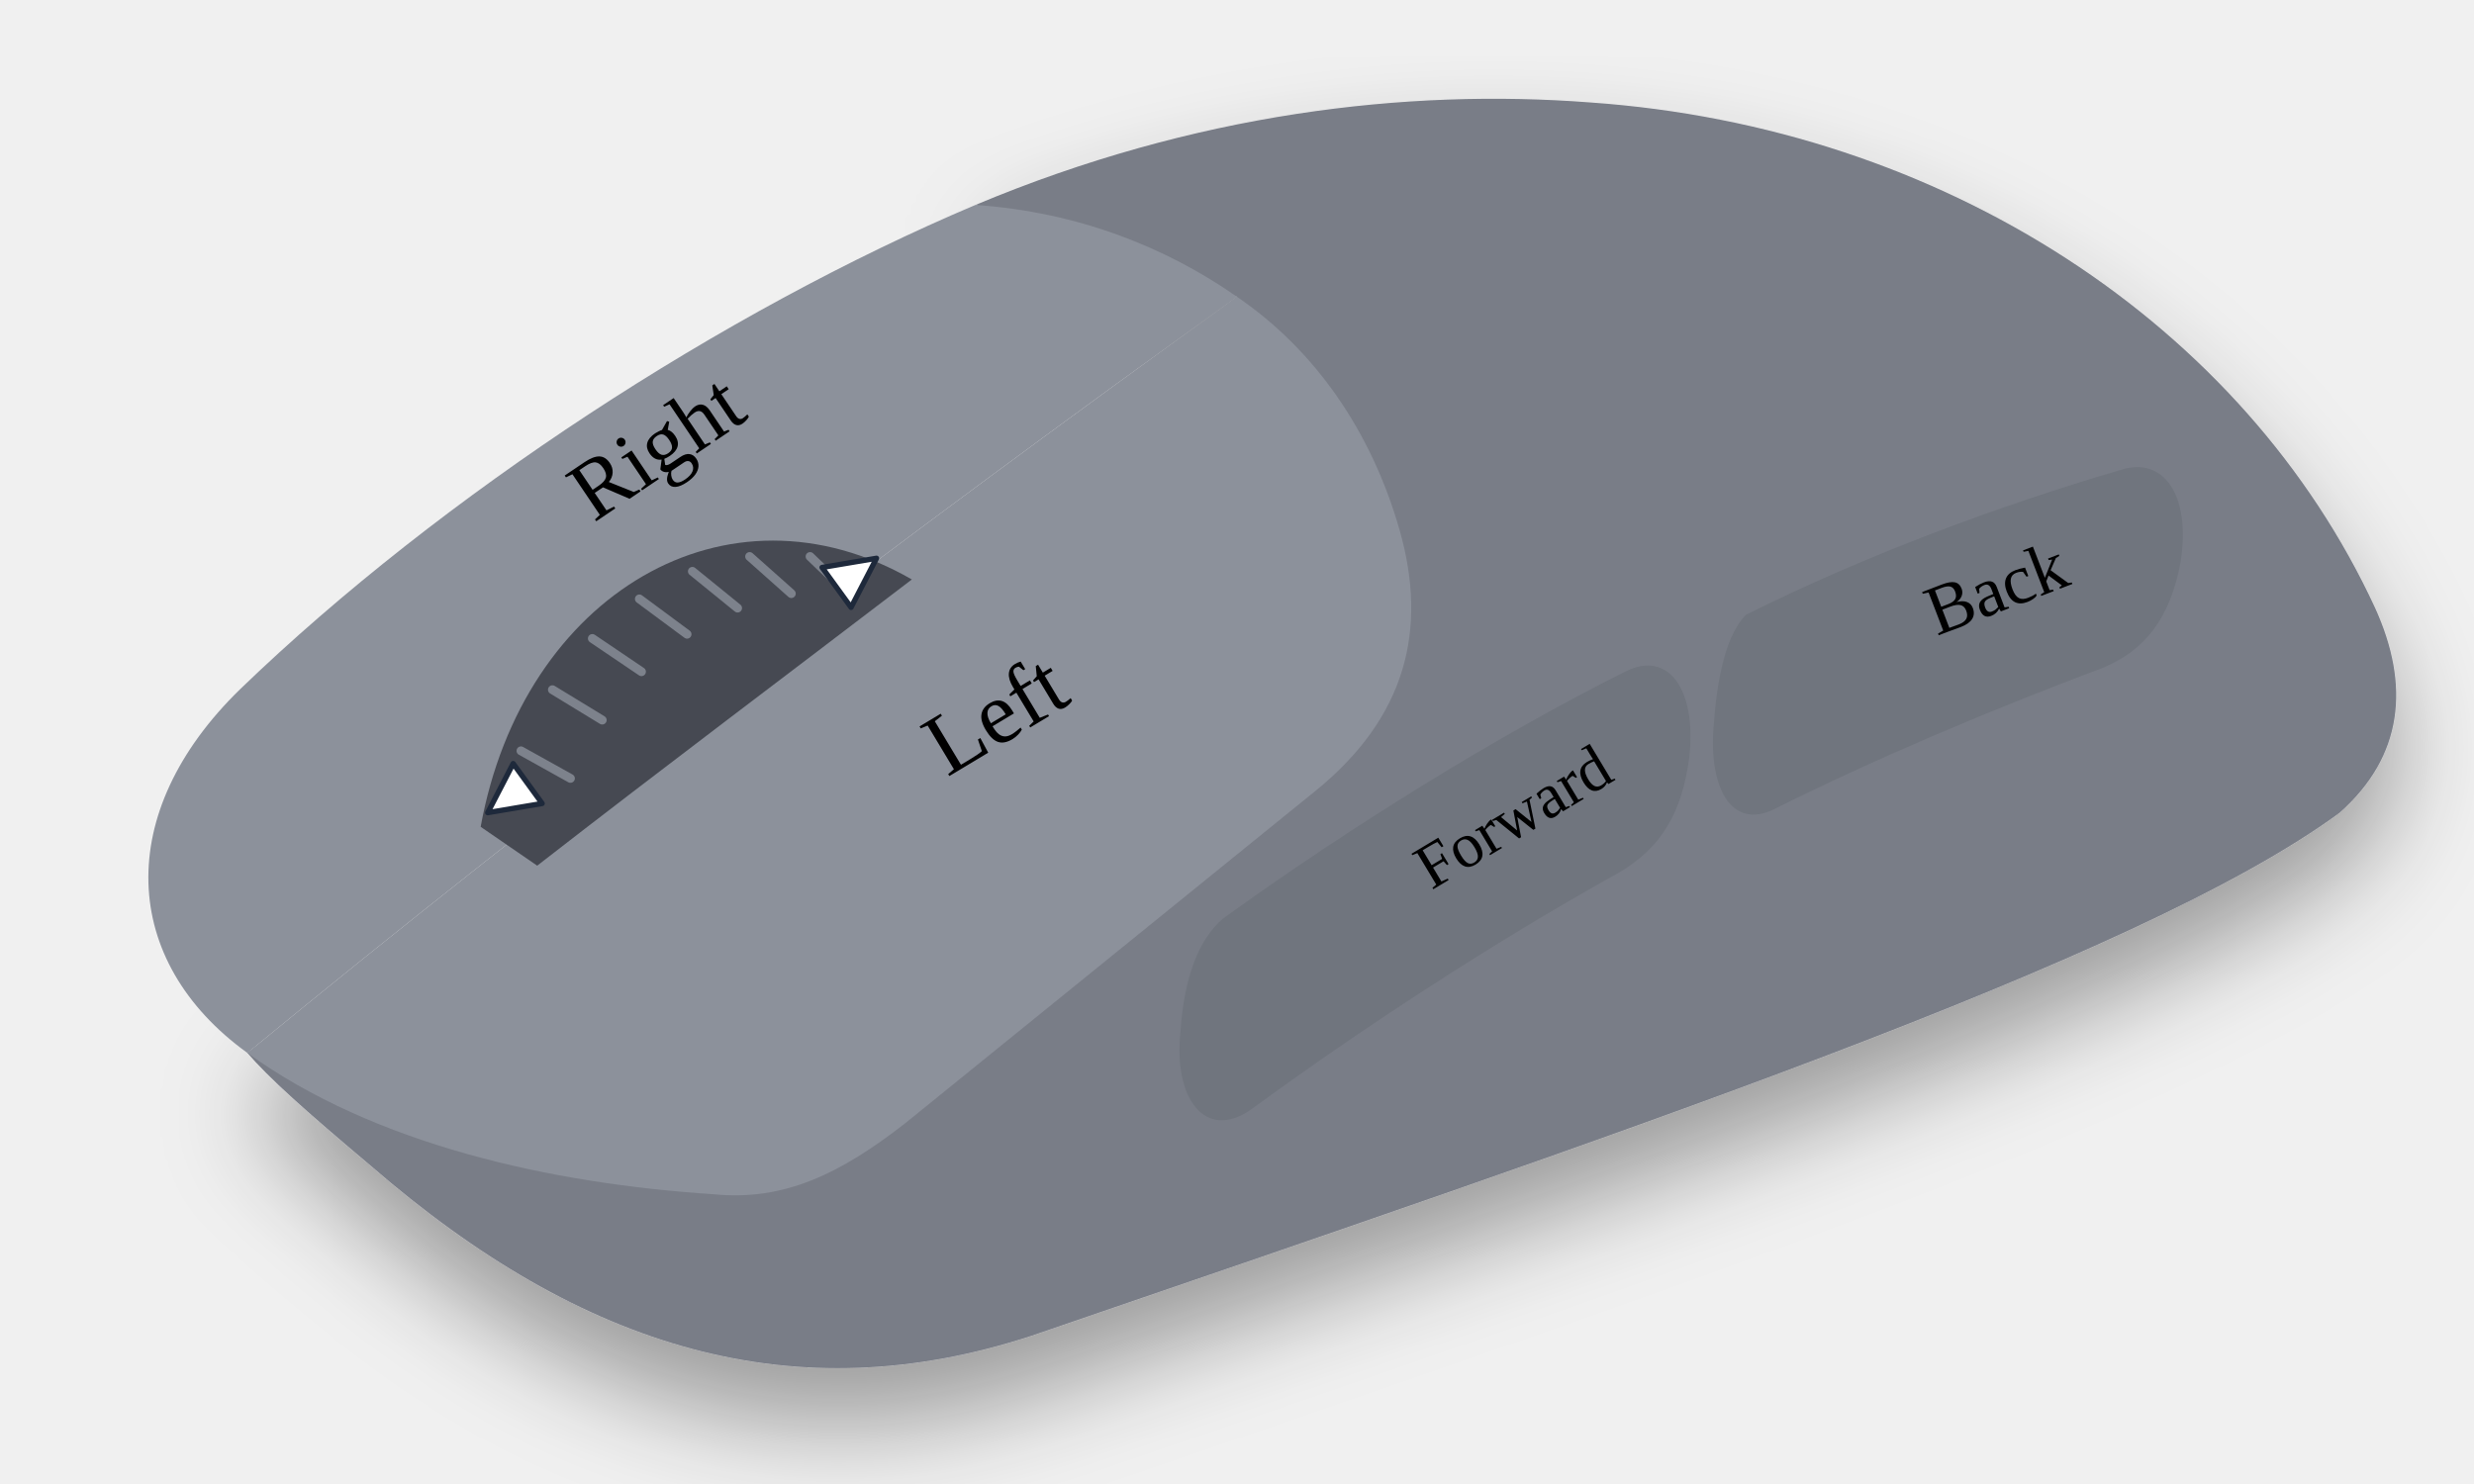
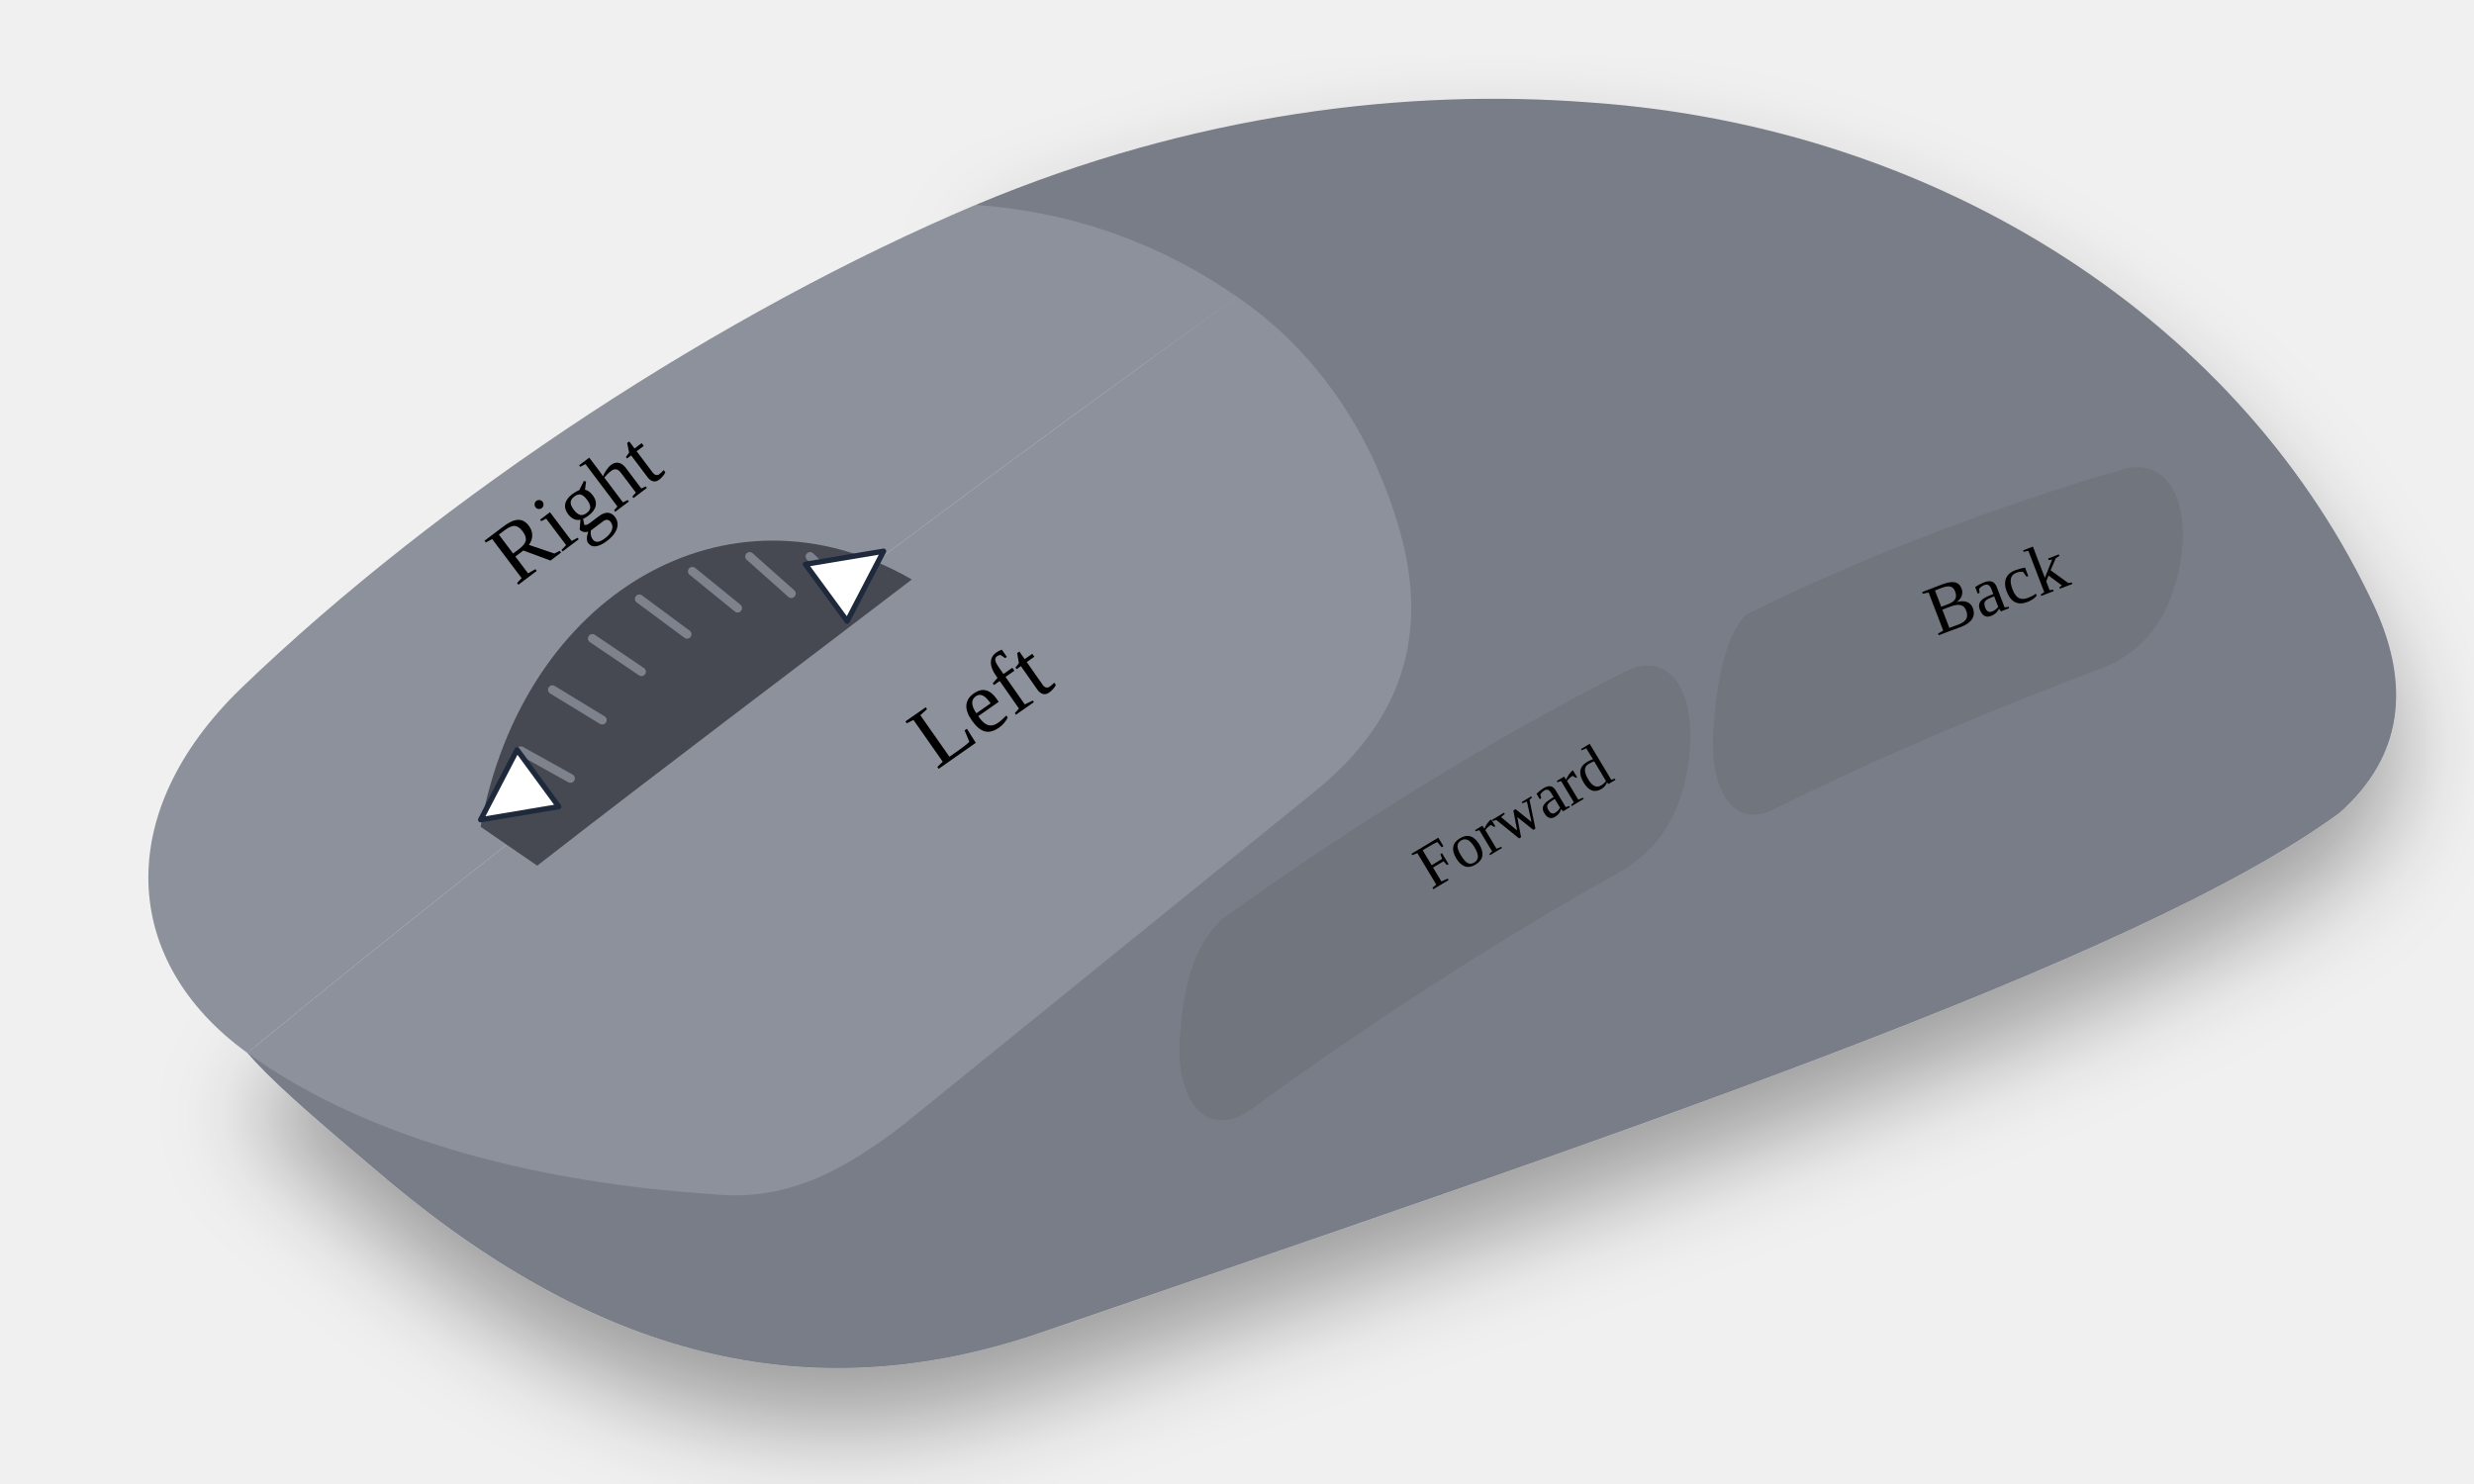
<svg xmlns="http://www.w3.org/2000/svg" class="mouse-svg" viewBox="150 240 700 420" role="img" aria-label="Interactive 5-Button Mouse Hardware Tester">
  <defs>
    <filter id="mouseDropShadow" x="-10%" y="-10%" width="125%" height="125%">
      <feDropShadow dx="0" dy="16" stdDeviation="14" flood-color="#000000" flood-opacity="0.35" />
    </filter>
  </defs>
  <g id="mouse-shell" class="mouse-shell-group" filter="url(#mouseDropShadow)">
    <path id="palm-shell" class="part-outline palm-part" fill="#797d87" d="M 426,298     C 488,272 548,265 600,269     C 700,276 785,332 822,412     C 832,434 830,454 812,470     C 755,512 605,562 442,618     C 375,640 315,622 255,570     C 236,554 226,545 220,538     L 500,324     Z" />
  </g>
  <g id="btn-rmb" class="interactive mouse-btn btn-rmb-group" role="button" aria-label="Right Mouse Button (Right)">
    <path class="part-outline btn-surface" fill="#8c919b" d="M 426,298     C 355,328 275,380 218,435     C 182,470 184,512 220,538     C 305,468 408,390 500,324     C 480,310 455,300 426,298 Z" />
-     <text class="mouse-btn-label" font-size="24" x="318" y="388" transform="rotate(-34, 318, 388)">Right</text>
+     <text class="mouse-btn-label" font-size="24" x="296" y="406" transform="rotate(-37, 296, 406)">Right</text>
  </g>
  <g id="btn-lmb" class="interactive mouse-btn btn-lmb-group" role="button" aria-label="Left Mouse Button (Left)">
    <path class="part-outline btn-surface" fill="#8c919b" d="M 220,538     C 256,564 306,575 352,578     C 372,580 388,572 406,558     L 522,464     C 548,443 554,418 546,390     C 538,362 522,339 500,324     C 408,390 305,468 220,538 Z" />
-     <text class="mouse-btn-label" font-size="25" x="418" y="460" transform="rotate(-31, 418, 460)">Left</text>
+     <text class="mouse-btn-label" font-size="25" x="415" y="458" transform="rotate(-35, 415, 458)">Left</text>
  </g>
  <g id="btn-wheel" class="interactive mouse-btn btn-wheel-group" role="button" aria-label="Scroll Wheel and Middle Button (Wheel)">
    <path class="part-outline wheel-surface" fill="#464952" d="M 286,474     C 298,408 356,374 408,404     C 374,430 338,457 302,485     Z" />
    <g class="wheel-treads" stroke="#7d828c" stroke-width="2.5" stroke-linecap="round">
      <line x1="297.4" y1="452.5" x2="311.4" y2="460.3" />
      <line x1="306.3" y1="435.2" x2="320.4" y2="443.8" />
      <line x1="317.6" y1="420.7" x2="331.5" y2="430.1" />
      <line x1="330.9" y1="409.5" x2="344.4" y2="419.5" />
      <line x1="345.9" y1="401.7" x2="358.7" y2="412.1" />
      <line x1="362.1" y1="397.5" x2="373.9" y2="408.0" />
      <line x1="379.2" y1="397.5" x2="389.7" y2="407.6" />
    </g>
-     <polygon id="notch-up" class="wheel-notch notch-up" points="288,470 295.2,456.1 303.4,467.4" fill="#ffffff" stroke="#1e293b" stroke-width="1.5" stroke-linejoin="round" />
-     <polygon id="notch-down" class="wheel-notch notch-down" points="398,398 390.8,411.9 382.6,400.6" fill="#ffffff" stroke="#1e293b" stroke-width="1.5" stroke-linejoin="round" />
+     <polygon id="notch-up" class="wheel-notch notch-up" points="286,472 296.3,452.2 308.1,468.3" fill="#ffffff" stroke="#1e293b" stroke-width="1.5" stroke-linejoin="round" />
+     <polygon id="notch-down" class="wheel-notch notch-down" points="400,396 389.7,415.8 377.9,399.7" fill="#ffffff" stroke="#1e293b" stroke-width="1.5" stroke-linejoin="round" />
  </g>
  <g id="btn-thumb2" class="interactive mouse-btn btn-thumb2-group" role="button" aria-label="Forward Button (Forward)">
    <path class="part-outline btn-surface" fill="#70757e" d="M 496,500     C 532,474 574,448 610,430     C 622,424 630,435 628,454     C 626,470 620,480 608,487     C 572,507 534,532 504,554     C 491,563 482,551 484,532     C 485,517 489,506 496,500 Z" />
    <text class="mouse-btn-label thumb-label" font-size="18" x="555" y="492" transform="rotate(-31, 555, 492)">Forward</text>
  </g>
  <g id="btn-thumb1" class="interactive mouse-btn btn-thumb1-group" role="button" aria-label="Back Button (Back)">
    <path class="part-outline btn-surface" fill="#70757e" d="M 644,414     C 678,397 716,383 750,373     C 762,369 770,380 767,399     C 764,415 757,424 745,429     C 713,441 680,455 652,469     C 640,475 633,463 635,444     C 636,430 639,419 644,414 Z" />
    <text class="mouse-btn-label thumb-label" font-size="20" x="698" y="420" transform="rotate(-21, 698, 420)">Back</text>
  </g>
</svg>
